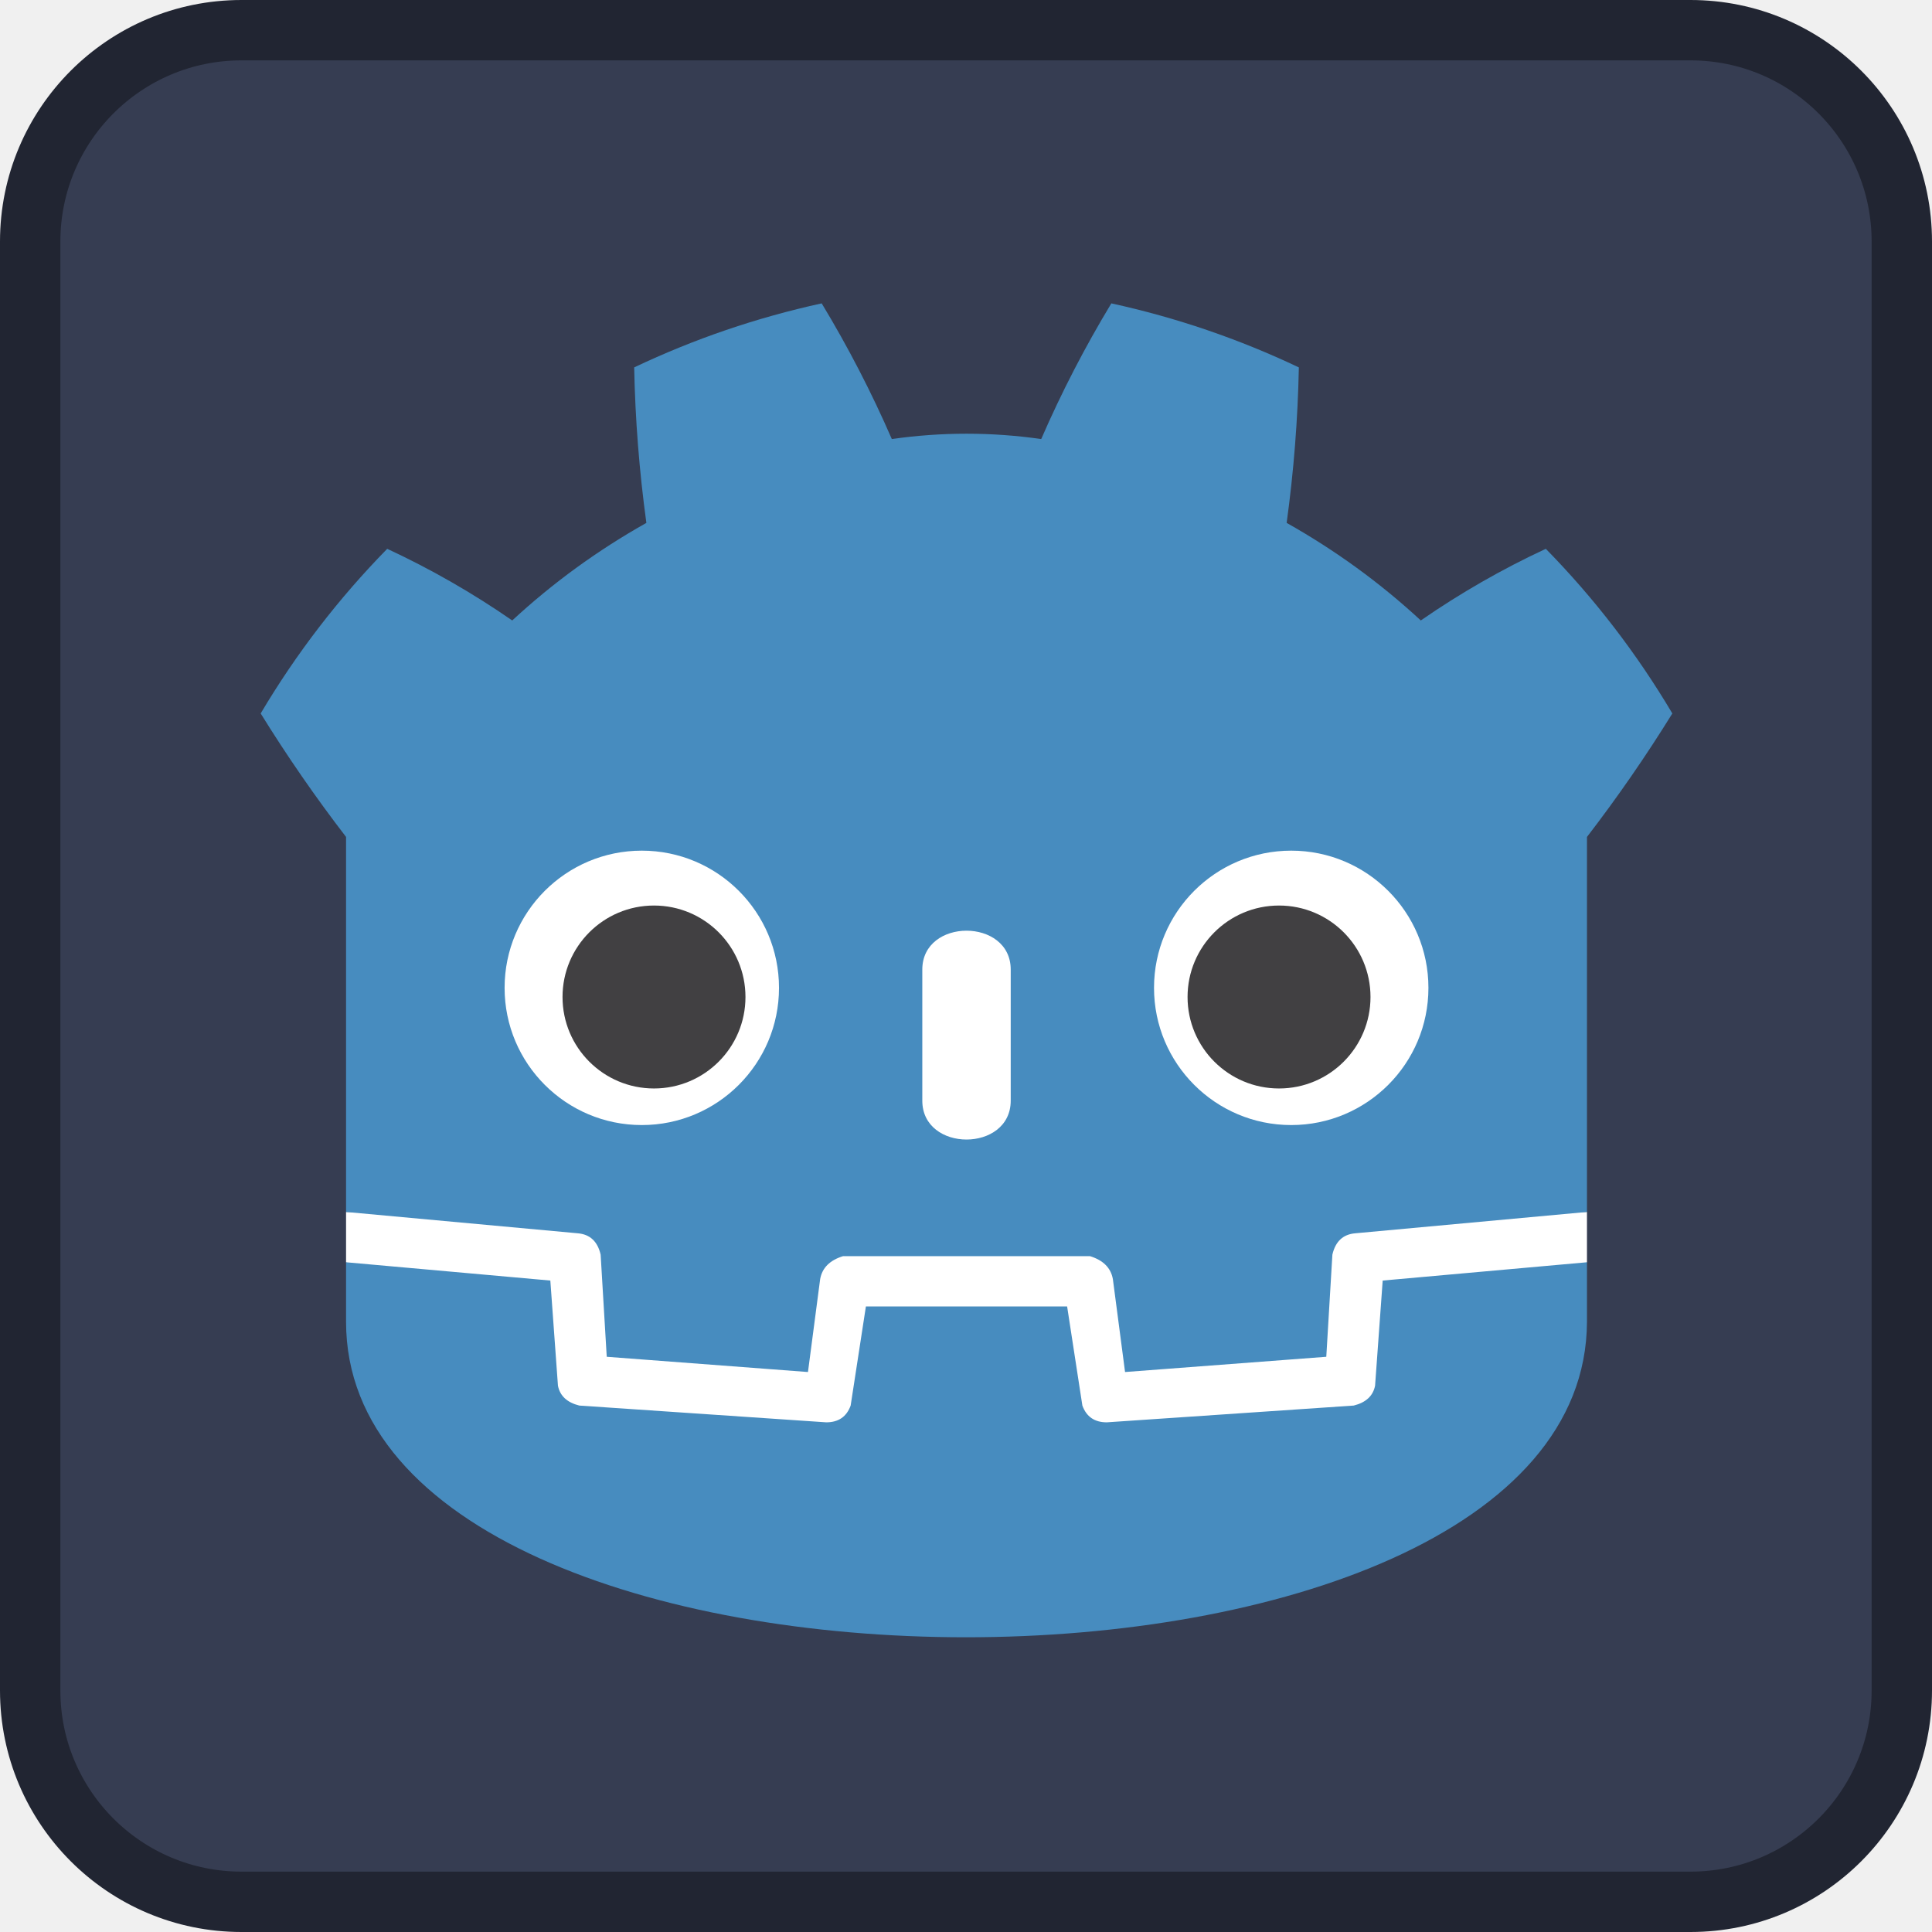
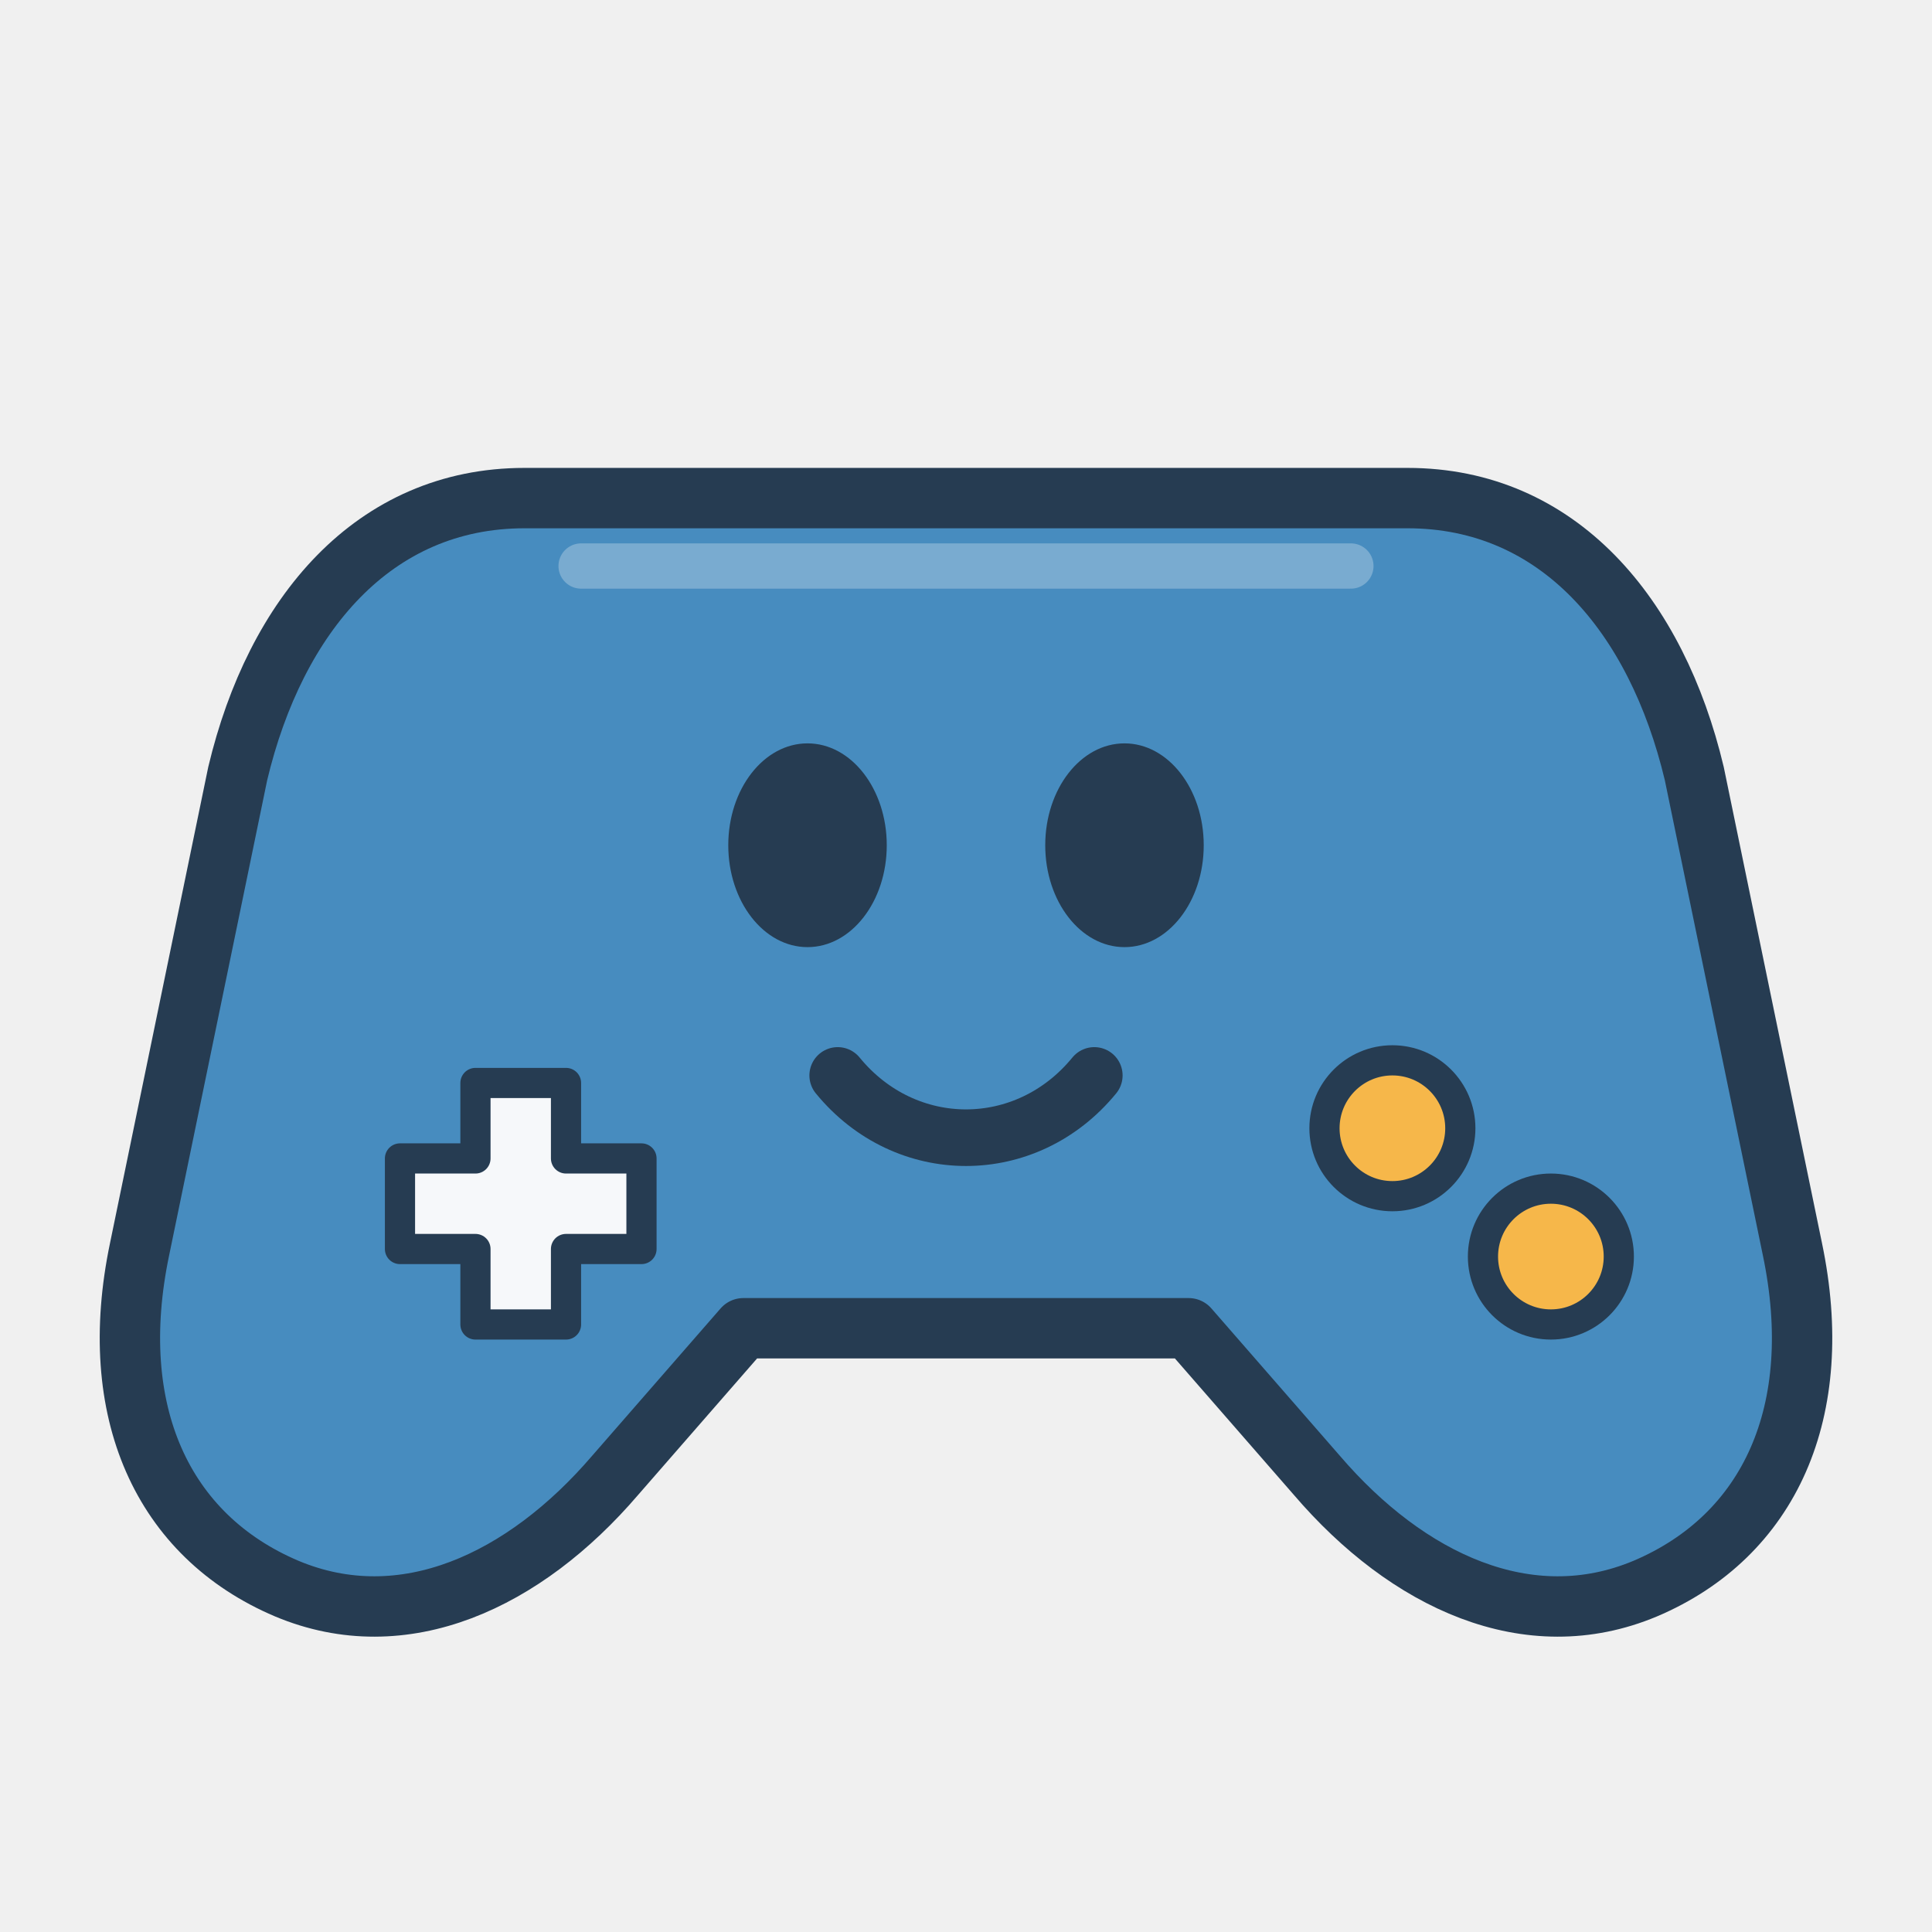
- <svg xmlns="http://www.w3.org/2000/svg" width="128" height="128">
-   <rect width="124" height="124" x="2" y="2" fill="#363d52" stroke="#212532" stroke-width="4" rx="14" />
-   <g fill="#fff" transform="translate(12.322 12.322)scale(.101)">
-     <path d="M105 673v33q407 354 814 0v-33z" />
-     <path fill="#478cbf" d="m105 673 152 14q12 1 15 14l4 67 132 10 8-61q2-11 15-15h162q13 4 15 15l8 61 132-10 4-67q3-13 15-14l152-14V427q30-39 56-81-35-59-83-108-43 20-82 47-40-37-88-64 7-51 8-102-59-28-123-42-26 43-46 89-49-7-98 0-20-46-46-89-64 14-123 42 1 51 8 102-48 27-88 64-39-27-82-47-48 49-83 108 26 42 56 81zm0 33v39c0 276 813 276 814 0v-39l-134 12-5 69q-2 10-14 13l-162 11q-12 0-16-11l-10-65H446l-10 65q-4 11-16 11l-162-11q-12-3-14-13l-5-69z" />
-     <path d="M483 600c0 34 58 34 58 0v-86c0-34-58-34-58 0z" />
-     <circle cx="725" cy="526" r="90" />
-     <circle cx="299" cy="526" r="90" />
-   </g>
-   <g fill="#414042" transform="translate(12.322 12.322)scale(.101)">
-     <circle cx="307" cy="532" r="60" />
-     <circle cx="717" cy="532" r="60" />
+ <svg xmlns="http://www.w3.org/2000/svg" width="128" height="128" viewBox="0 0 512 512" role="img" aria-labelledby="title">
+   <g id="icon">
+     <g id="gamepad">
+       <path d="M139 132c-40 0-66 31-76 73L37 331c-9 43 6 76 39 90 31 13 63-2 87-30l34-39h118l34 39c24 28 56 43 87 30 33-14 48-47 39-90l-26-126c-10-42-36-73-76-73H139Z" fill="#478CBF" stroke="#263C52" stroke-width="16" stroke-linejoin="round" />
+       <path d="M154 150h204" fill="none" stroke="#79ABD0" stroke-width="12" stroke-linecap="round" />
+     </g>
+     <g id="face" fill="#263C52">
+       <ellipse cx="214" cy="224" rx="21" ry="27" />
+       <ellipse cx="298" cy="224" rx="21" ry="27" />
+       <path d="M222 285c18 22 50 22 68 0" fill="none" stroke="#263C52" stroke-width="15" stroke-linecap="round" />
+     </g>
+     <g id="controls">
+       <path d="M126 287h24v20h20v24h-20v20h-24v-20h-20v-24h20v-20Z" fill="#F6F8FA" stroke="#263C52" stroke-width="8" stroke-linejoin="round" />
+       <circle cx="369" cy="299" r="18" fill="#F6B74A" stroke="#263C52" stroke-width="8" />
+       <circle cx="411" cy="333" r="18" fill="#F6B74A" stroke="#263C52" stroke-width="8" />
+     </g>
  </g>
</svg>
